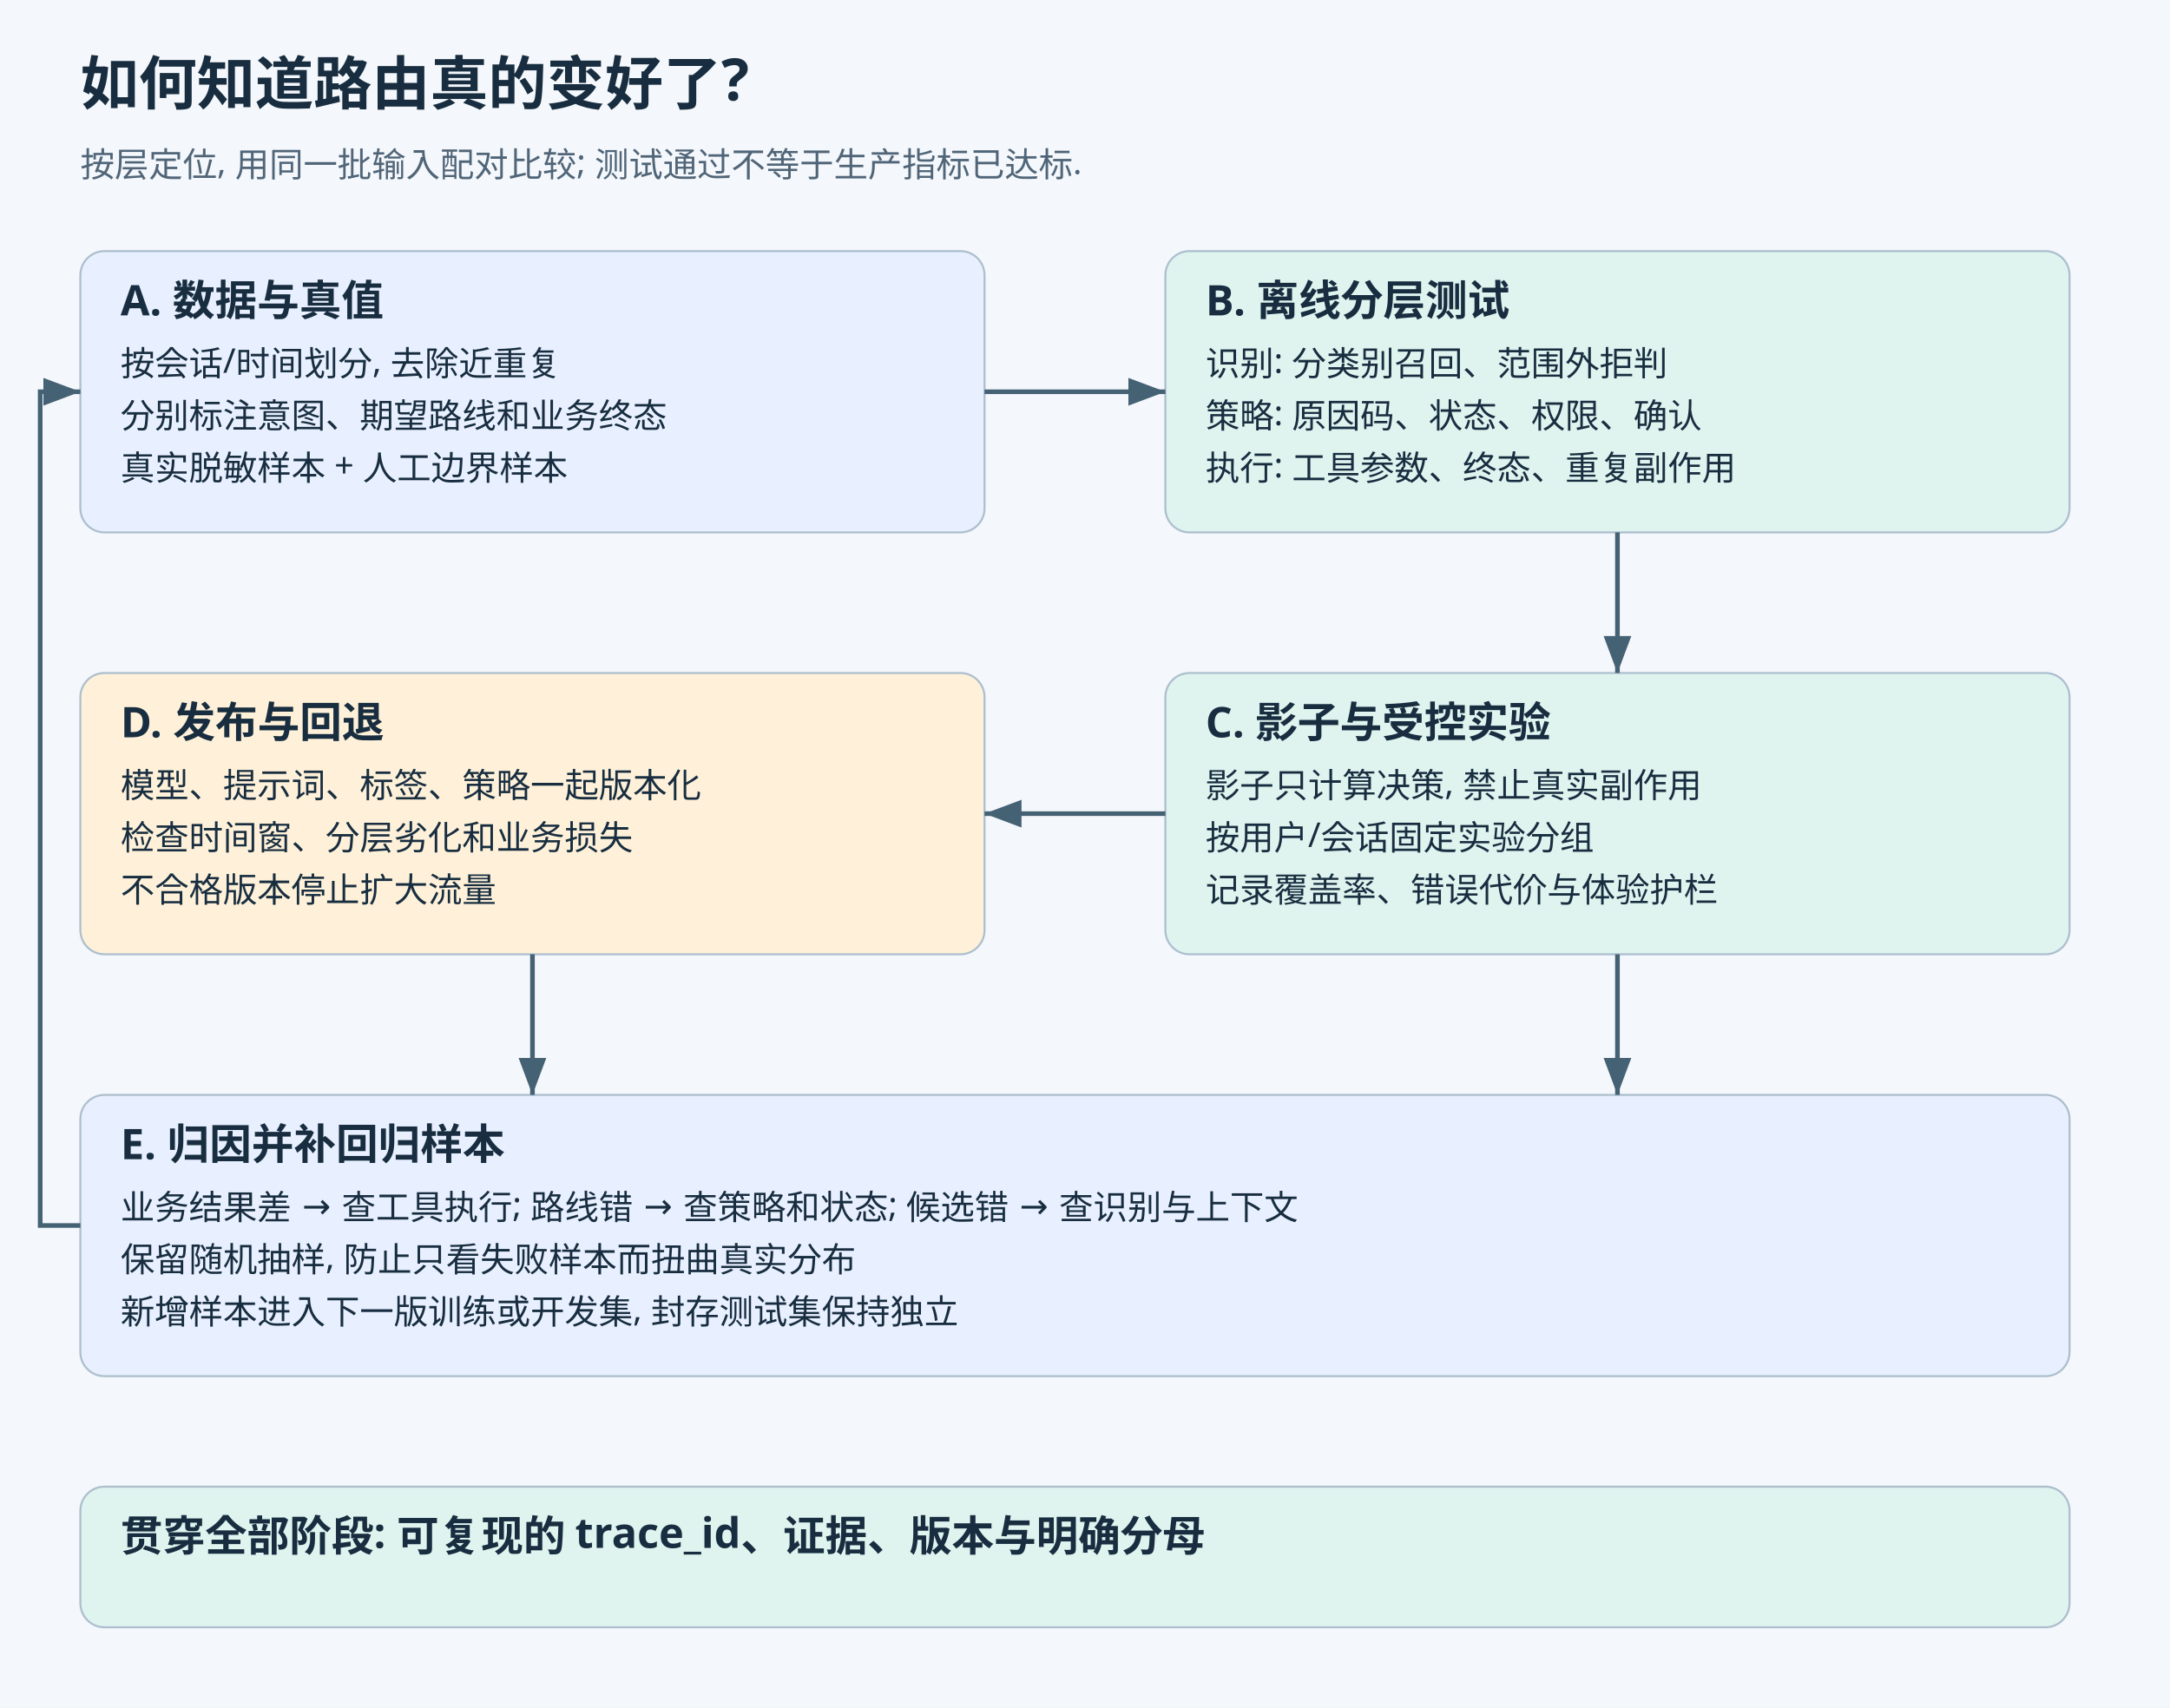
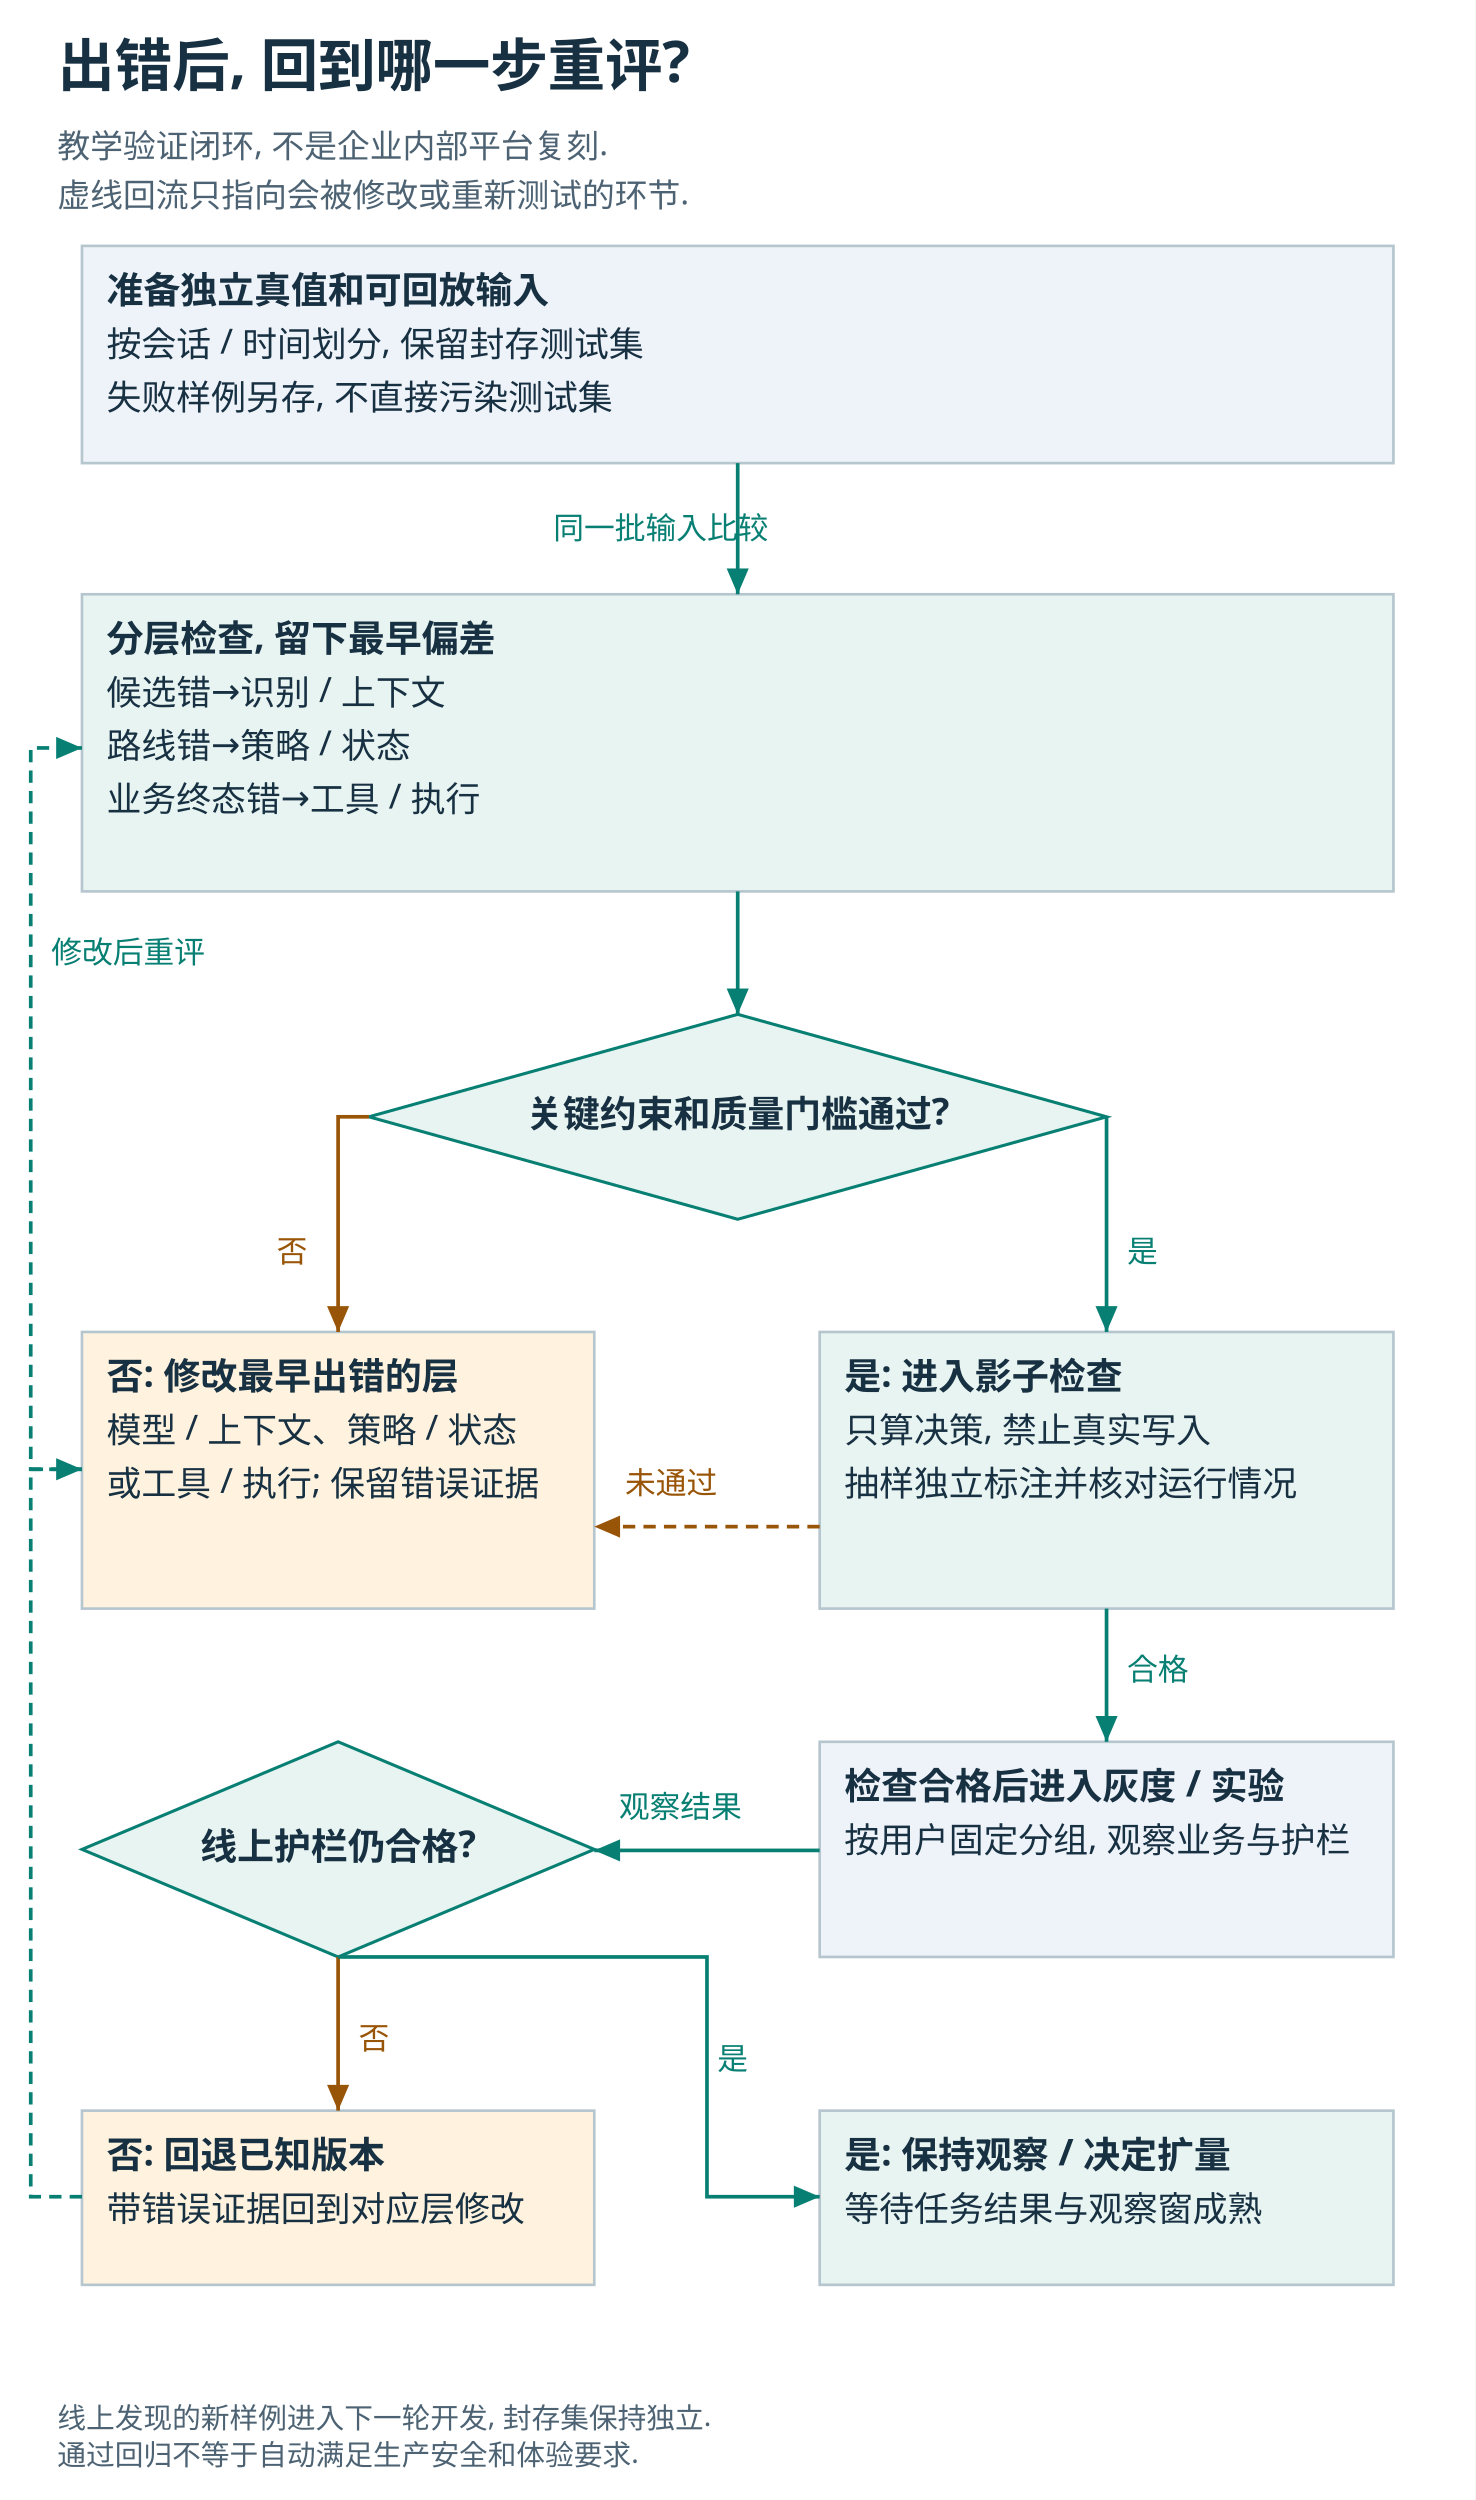
- <svg xmlns="http://www.w3.org/2000/svg" viewBox="0 0 1080 850" role="img" aria-labelledby="title desc">
+ <svg xmlns="http://www.w3.org/2000/svg" viewBox="0 0 720 1220" role="img" aria-labelledby="title desc">
  <defs>
-     <marker id="a" markerWidth="10" markerHeight="10" refX="8" refY="3" orient="auto">
-       <path d="M0,0 L0,6 L8,3 z" fill="#456174" />
+     <marker id="arrow" markerWidth="8" markerHeight="8" refX="7" refY="3" orient="auto">
+       <path d="M0,0 L0,6 L7,3 z" fill="#087f73" />
+     </marker>
+     <marker id="risk" markerWidth="8" markerHeight="8" refX="7" refY="3" orient="auto">
+       <path d="M0,0 L0,6 L7,3 z" fill="#995507" />
    </marker>
  </defs>
-   <rect width="1080" height="850" fill="#f4f7fb" />
-   <g font-family="PingFang SC,Microsoft YaHei,sans-serif" fill="#182e40">
-     <text x="40" y="52" font-size="29" font-weight="700">如何知道路由真的变好了?</text>
-     <text x="40" y="88" font-size="17" fill="#506578">按层定位, 用同一批输入配对比较; 测试通过不等于生产指标已达标.</text>
-     <rect x="40" y="125" width="450" height="140" rx="12" fill="#e8f0ff" stroke="#adbfce" />
-     <text x="60" y="157" font-size="21" font-weight="600">A. 数据与真值</text>
-     <text x="60" y="187" font-size="17">按会话/时间划分, 去除近重复</text>
-     <text x="60" y="213" font-size="17">分别标注意图、期望路线和业务终态</text>
-     <text x="60" y="239" font-size="17">真实脱敏样本 + 人工边界样本</text>
-     <rect x="580" y="125" width="450" height="140" rx="12" fill="#dff4ef" stroke="#adbfce" />
-     <text x="600" y="157" font-size="21" font-weight="600">B. 离线分层测试</text>
-     <text x="600" y="187" font-size="17">识别: 分类别召回、范围外拒判</text>
-     <text x="600" y="213" font-size="17">策略: 原因码、状态、权限、确认</text>
-     <text x="600" y="239" font-size="17">执行: 工具参数、终态、重复副作用</text>
-     <rect x="580" y="335" width="450" height="140" rx="12" fill="#dff4ef" stroke="#adbfce" />
-     <text x="600" y="367" font-size="21" font-weight="600">C. 影子与受控实验</text>
-     <text x="600" y="397" font-size="17">影子只计算决策, 禁止真实副作用</text>
-     <text x="600" y="423" font-size="17">按用户/会话固定实验分组</text>
-     <text x="600" y="449" font-size="17">记录覆盖率、错误代价与体验护栏</text>
-     <rect x="40" y="335" width="450" height="140" rx="12" fill="#fff1d9" stroke="#adbfce" />
-     <text x="60" y="367" font-size="21" font-weight="600">D. 发布与回退</text>
-     <text x="60" y="397" font-size="17">模型、提示词、标签、策略一起版本化</text>
-     <text x="60" y="423" font-size="17">检查时间窗、分层劣化和业务损失</text>
-     <text x="60" y="449" font-size="17">不合格版本停止扩大流量</text>
-     <rect x="40" y="545" width="990" height="140" rx="12" fill="#e8f0ff" stroke="#adbfce" />
-     <text x="60" y="577" font-size="21" font-weight="600">E. 归因并补回归样本</text>
-     <text x="60" y="607" font-size="17">业务结果差 → 查工具执行; 路线错 → 查策略和状态; 候选错 → 查识别与上下文</text>
-     <text x="60" y="633" font-size="17">保留随机抽样, 防止只看失败样本而扭曲真实分布</text>
-     <text x="60" y="659" font-size="17">新增样本进入下一版训练或开发集, 封存测试集保持独立</text>
-     <rect x="40" y="740" width="990" height="70" rx="12" fill="#dff4ef" stroke="#adbfce" />
-     <text x="60" y="772" font-size="21" font-weight="600">贯穿全部阶段: 可复现的 trace_id、证据、版本与明确分母</text>
-     <polyline points="490,195 580,195" fill="none" stroke="#456174" stroke-width="2.3" marker-end="url(#a)" />
-     <polyline points="805,265 805,335" fill="none" stroke="#456174" stroke-width="2.3" marker-end="url(#a)" />
-     <polyline points="580,405 490,405" fill="none" stroke="#456174" stroke-width="2.3" marker-end="url(#a)" />
-     <polyline points="265,475 265,545" fill="none" stroke="#456174" stroke-width="2.3" marker-end="url(#a)" />
-     <polyline points="805,475 805,545" fill="none" stroke="#456174" stroke-width="2.3" marker-end="url(#a)" />
-     <polyline points="40,610 20,610 20,195 40,195" fill="none" stroke="#456174" stroke-width="2.3" marker-end="url(#a)" />
+   <rect width="720" height="1220" fill="#ffffff" />
+   <g font-family="PingFang SC,Microsoft YaHei,sans-serif" fill="#173042">
+     <text x="28" y="42" font-size="28" font-weight="700" fill="#173042" text-anchor="start">出错后, 回到哪一步重评?</text>
+     <text x="28" y="77" font-size="16" font-weight="400" fill="#4d6373" text-anchor="start">教学验证闭环, 不是企业内部平台复刻.</text>
+     <text x="28" y="101" font-size="16" font-weight="400" fill="#4d6373" text-anchor="start">虚线回流只指向会被修改或重新测试的环节.</text>
+     <rect x="40" y="120" width="640" height="106" fill="#eef3f9" stroke="#b6c6cf" stroke-width="1.3" />
+     <text x="52" y="148" font-size="18" font-weight="700" fill="#173042" text-anchor="start">准备独立真值和可回放输入</text>
+     <text x="52" y="174" font-size="17" font-weight="400" fill="#173042" text-anchor="start">按会话 / 时间划分, 保留封存测试集</text>
+     <text x="52" y="200" font-size="17" font-weight="400" fill="#173042" text-anchor="start">失败样例另存, 不直接污染测试集</text>
+     <rect x="40" y="290" width="640" height="145" fill="#e8f4f1" stroke="#b6c6cf" stroke-width="1.3" />
+     <text x="52" y="318" font-size="18" font-weight="700" fill="#173042" text-anchor="start">分层检查, 留下最早偏差</text>
+     <text x="52" y="344" font-size="17" font-weight="400" fill="#173042" text-anchor="start">候选错→识别 / 上下文</text>
+     <text x="52" y="370" font-size="17" font-weight="400" fill="#173042" text-anchor="start">路线错→策略 / 状态</text>
+     <text x="52" y="396" font-size="17" font-weight="400" fill="#173042" text-anchor="start">业务终态错→工具 / 执行</text>
+     <polyline points="360.0,226 360.0,290" fill="none" stroke="#087f73" stroke-width="1.8" marker-end="url(#arrow)" />
+     <text x="270.0" y="263" font-size="15" font-weight="400" fill="#087f73" text-anchor="start">同一批输入比较</text>
+     <polygon points="360.0,495 540,545.0 360.0,595 180,545.0" fill="#e8f4f1" stroke="#087f73" stroke-width="1.5" />
+     <text x="360.0" y="550.0" font-size="18" font-weight="700" fill="#173042" text-anchor="middle">关键约束和质量门槛通过?</text>
+     <polyline points="360.0,435 360.0,495" fill="none" stroke="#087f73" stroke-width="1.8" marker-end="url(#arrow)" />
+     <rect x="40" y="650" width="250" height="135" fill="#fff3df" stroke="#b6c6cf" stroke-width="1.3" />
+     <text x="52" y="678" font-size="18" font-weight="700" fill="#173042" text-anchor="start">否: 修改最早出错的层</text>
+     <text x="52" y="704" font-size="17" font-weight="400" fill="#173042" text-anchor="start">模型 / 上下文、策略 / 状态</text>
+     <text x="52" y="730" font-size="17" font-weight="400" fill="#173042" text-anchor="start">或工具 / 执行; 保留错误证据</text>
+     <rect x="400" y="650" width="280" height="135" fill="#e8f4f1" stroke="#b6c6cf" stroke-width="1.3" />
+     <text x="412" y="678" font-size="18" font-weight="700" fill="#173042" text-anchor="start">是: 进入影子检查</text>
+     <text x="412" y="704" font-size="17" font-weight="400" fill="#173042" text-anchor="start">只算决策, 禁止真实写入</text>
+     <text x="412" y="730" font-size="17" font-weight="400" fill="#173042" text-anchor="start">抽样独立标注并核对运行情况</text>
+     <polyline points="180,545 165,545 165,650" fill="none" stroke="#995507" stroke-width="1.8" marker-end="url(#risk)" />
+     <text x="135" y="616" font-size="15" font-weight="400" fill="#995507" text-anchor="start">否</text>
+     <polyline points="540,545 540,650" fill="none" stroke="#087f73" stroke-width="1.8" marker-end="url(#arrow)" />
+     <text x="550" y="616" font-size="15" font-weight="400" fill="#087f73" text-anchor="start">是</text>
+     <polyline points="40,717 15,717 15,365 40,365" fill="none" stroke="#087f73" stroke-width="1.8" stroke-dasharray="6 4" marker-end="url(#arrow)" />
+     <text x="25" y="470" font-size="15" font-weight="400" fill="#087f73" text-anchor="start">修改后重评</text>
+     <polyline points="400,745 290,745" fill="none" stroke="#995507" stroke-width="1.8" stroke-dasharray="6 4" marker-end="url(#risk)" />
+     <text x="305" y="729" font-size="15" font-weight="400" fill="#995507" text-anchor="start">未通过</text>
+     <rect x="400" y="850" width="280" height="105" fill="#eef3f9" stroke="#b6c6cf" stroke-width="1.3" />
+     <text x="412" y="878" font-size="18" font-weight="700" fill="#173042" text-anchor="start">检查合格后进入灰度 / 实验</text>
+     <text x="412" y="904" font-size="17" font-weight="400" fill="#173042" text-anchor="start">按用户固定分组, 观察业务与护栏</text>
+     <polyline points="540,785 540,850" fill="none" stroke="#087f73" stroke-width="1.8" marker-end="url(#arrow)" />
+     <text x="550" y="820" font-size="15" font-weight="400" fill="#087f73" text-anchor="start">合格</text>
+     <polygon points="165.0,850 290,902.5 165.0,955 40,902.5" fill="#e8f4f1" stroke="#087f73" stroke-width="1.5" />
+     <text x="165.0" y="907.5" font-size="18" font-weight="700" fill="#173042" text-anchor="middle">线上护栏仍合格?</text>
+     <polyline points="400,903 290,903" fill="none" stroke="#087f73" stroke-width="1.8" marker-end="url(#arrow)" />
+     <text x="302" y="887" font-size="15" font-weight="400" fill="#087f73" text-anchor="start">观察结果</text>
+     <rect x="40" y="1030" width="250" height="85" fill="#fff3df" stroke="#b6c6cf" stroke-width="1.3" />
+     <text x="52" y="1058" font-size="18" font-weight="700" fill="#173042" text-anchor="start">否: 回退已知版本</text>
+     <text x="52" y="1084" font-size="17" font-weight="400" fill="#173042" text-anchor="start">带错误证据回到对应层修改</text>
+     <rect x="400" y="1030" width="280" height="85" fill="#e8f4f1" stroke="#b6c6cf" stroke-width="1.3" />
+     <text x="412" y="1058" font-size="18" font-weight="700" fill="#173042" text-anchor="start">是: 保持观察 / 决定扩量</text>
+     <text x="412" y="1084" font-size="17" font-weight="400" fill="#173042" text-anchor="start">等待任务结果与观察窗成熟</text>
+     <polyline points="165,955 165,1030" fill="none" stroke="#995507" stroke-width="1.8" marker-end="url(#risk)" />
+     <text x="175" y="1000" font-size="15" font-weight="400" fill="#995507" text-anchor="start">否</text>
+     <polyline points="165,955 345,955 345,1072 400,1072" fill="none" stroke="#087f73" stroke-width="1.8" marker-end="url(#arrow)" />
+     <text x="350" y="1010" font-size="15" font-weight="400" fill="#087f73" text-anchor="start">是</text>
+     <polyline points="40,1072 15,1072 15,717 40,717" fill="none" stroke="#087f73" stroke-width="1.8" stroke-dasharray="6 4" marker-end="url(#arrow)" />
+     <text x="28" y="1185" font-size="14" font-weight="400" fill="#4d6373" text-anchor="start">线上发现的新样例进入下一轮开发, 封存集保持独立.</text>
+     <text x="28" y="1203" font-size="14" font-weight="400" fill="#4d6373" text-anchor="start">通过回归不等于自动满足生产安全和体验要求.</text>
  </g>
</svg>
